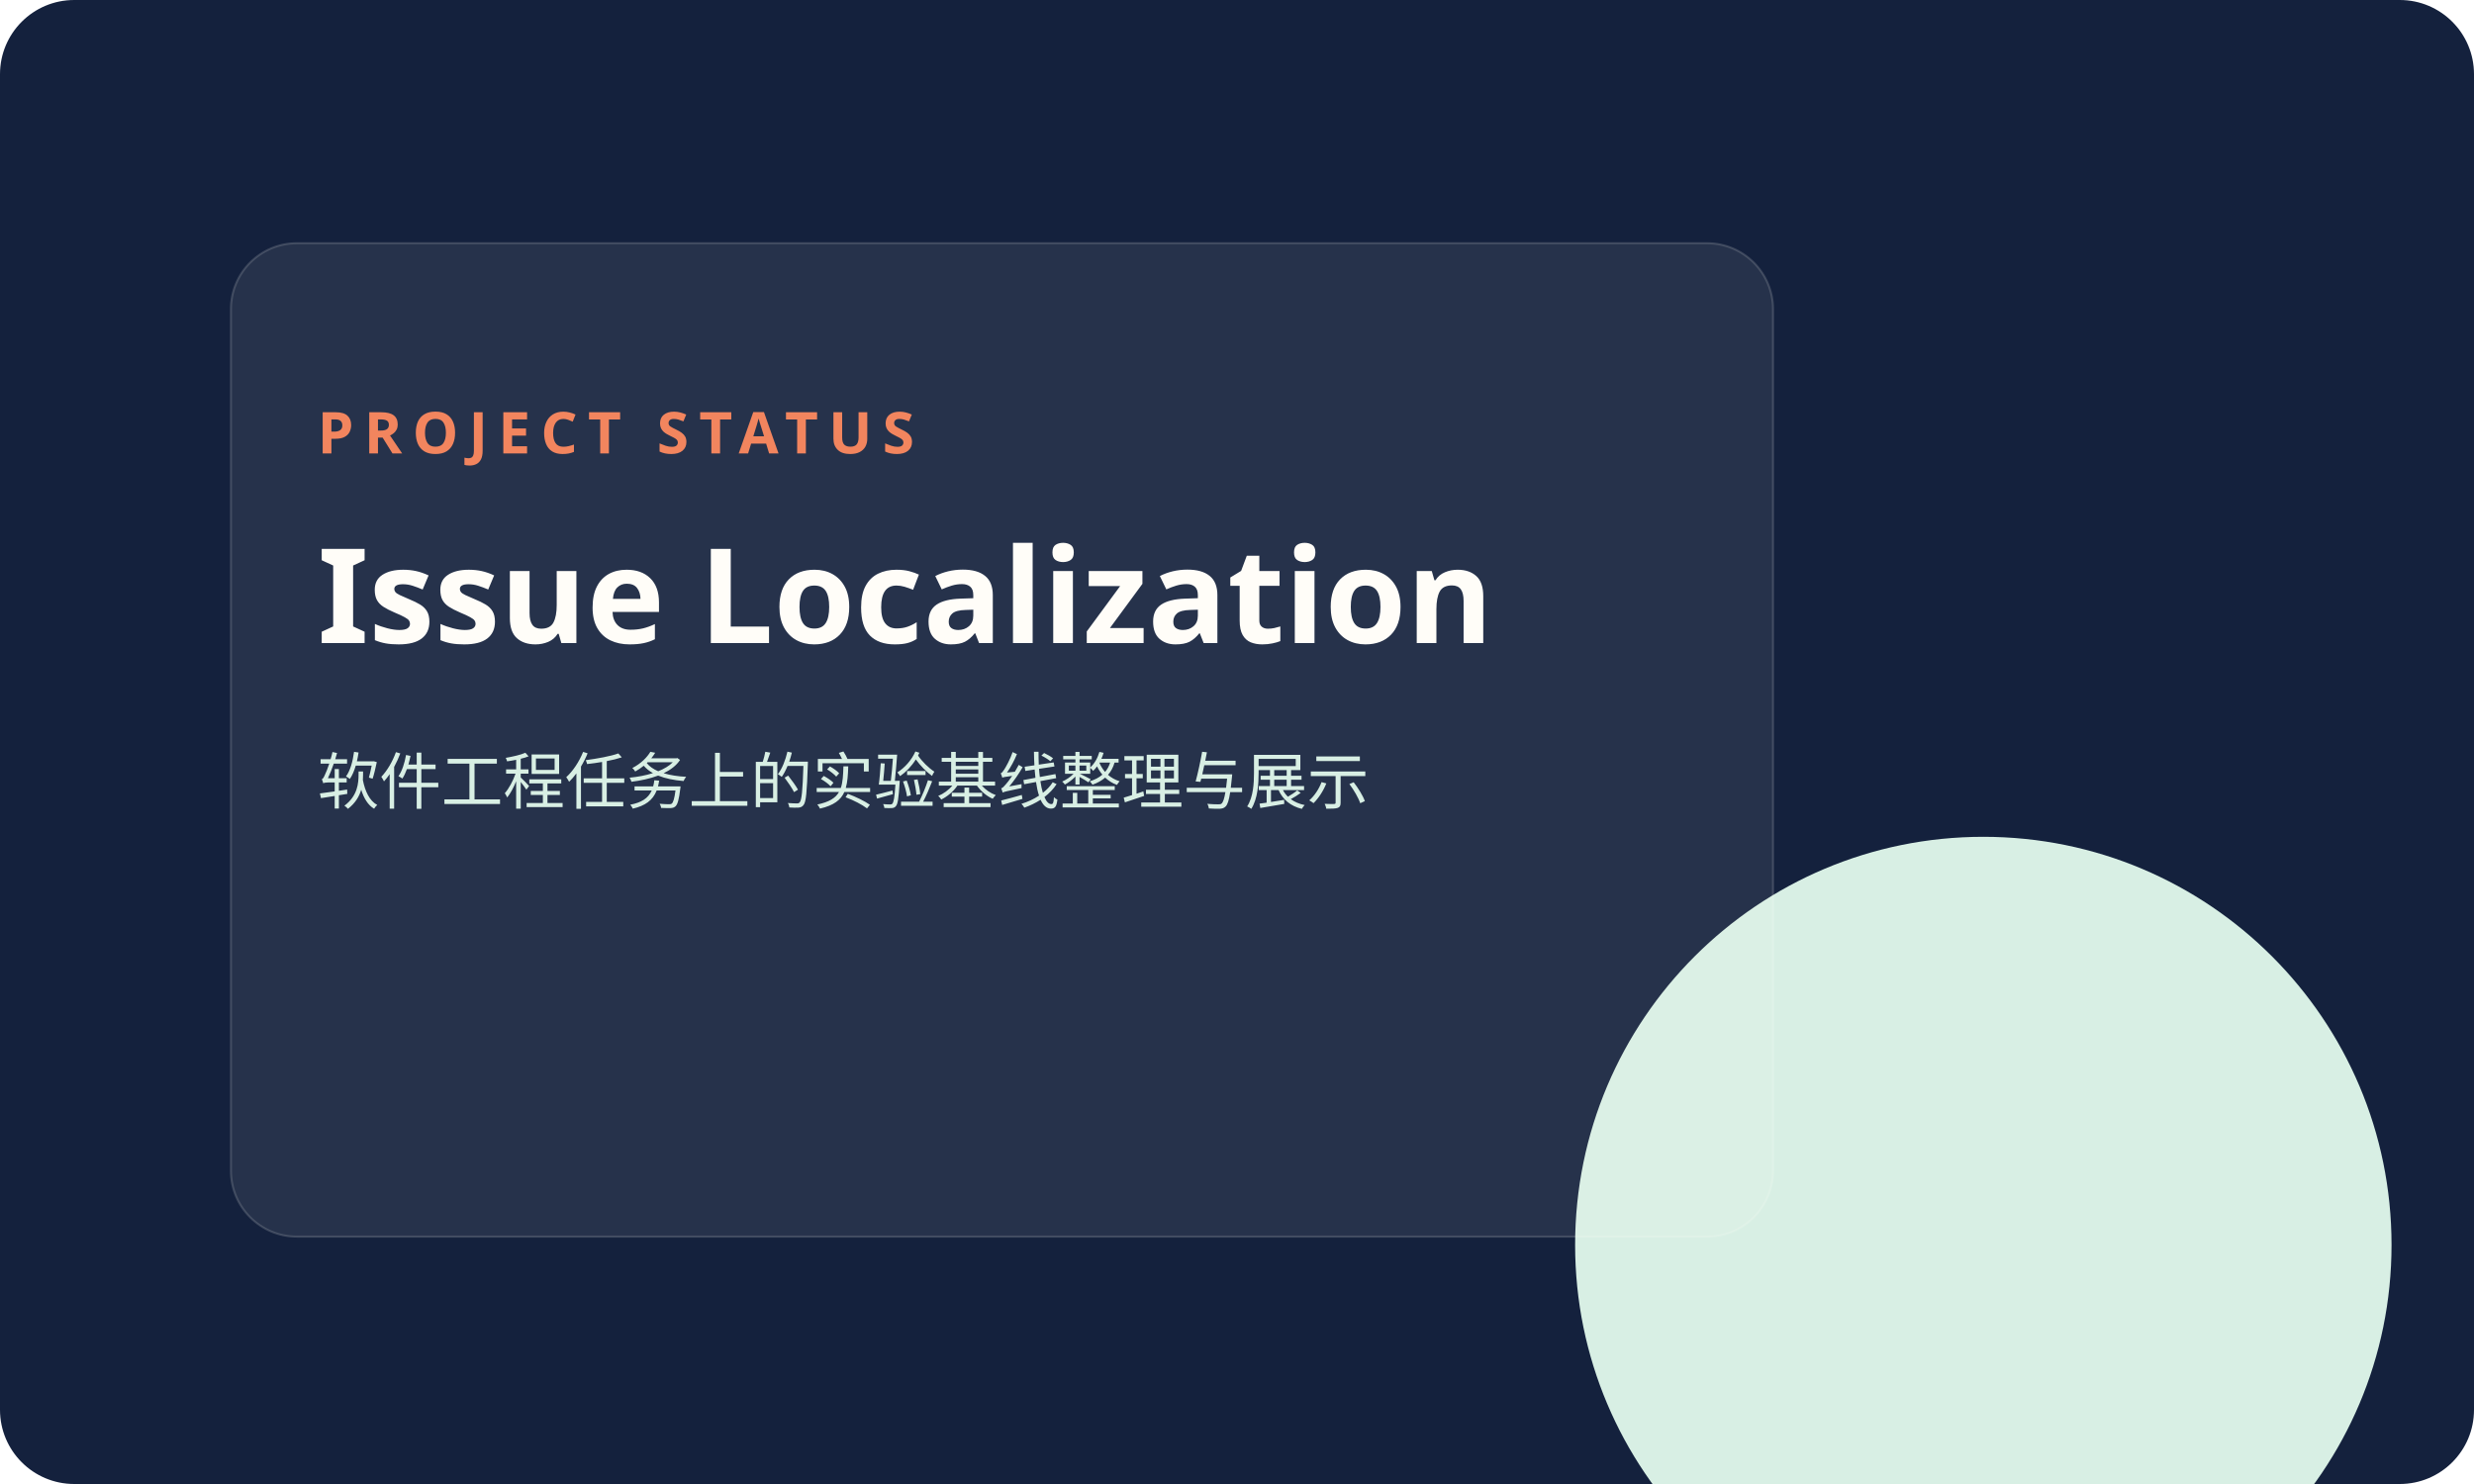
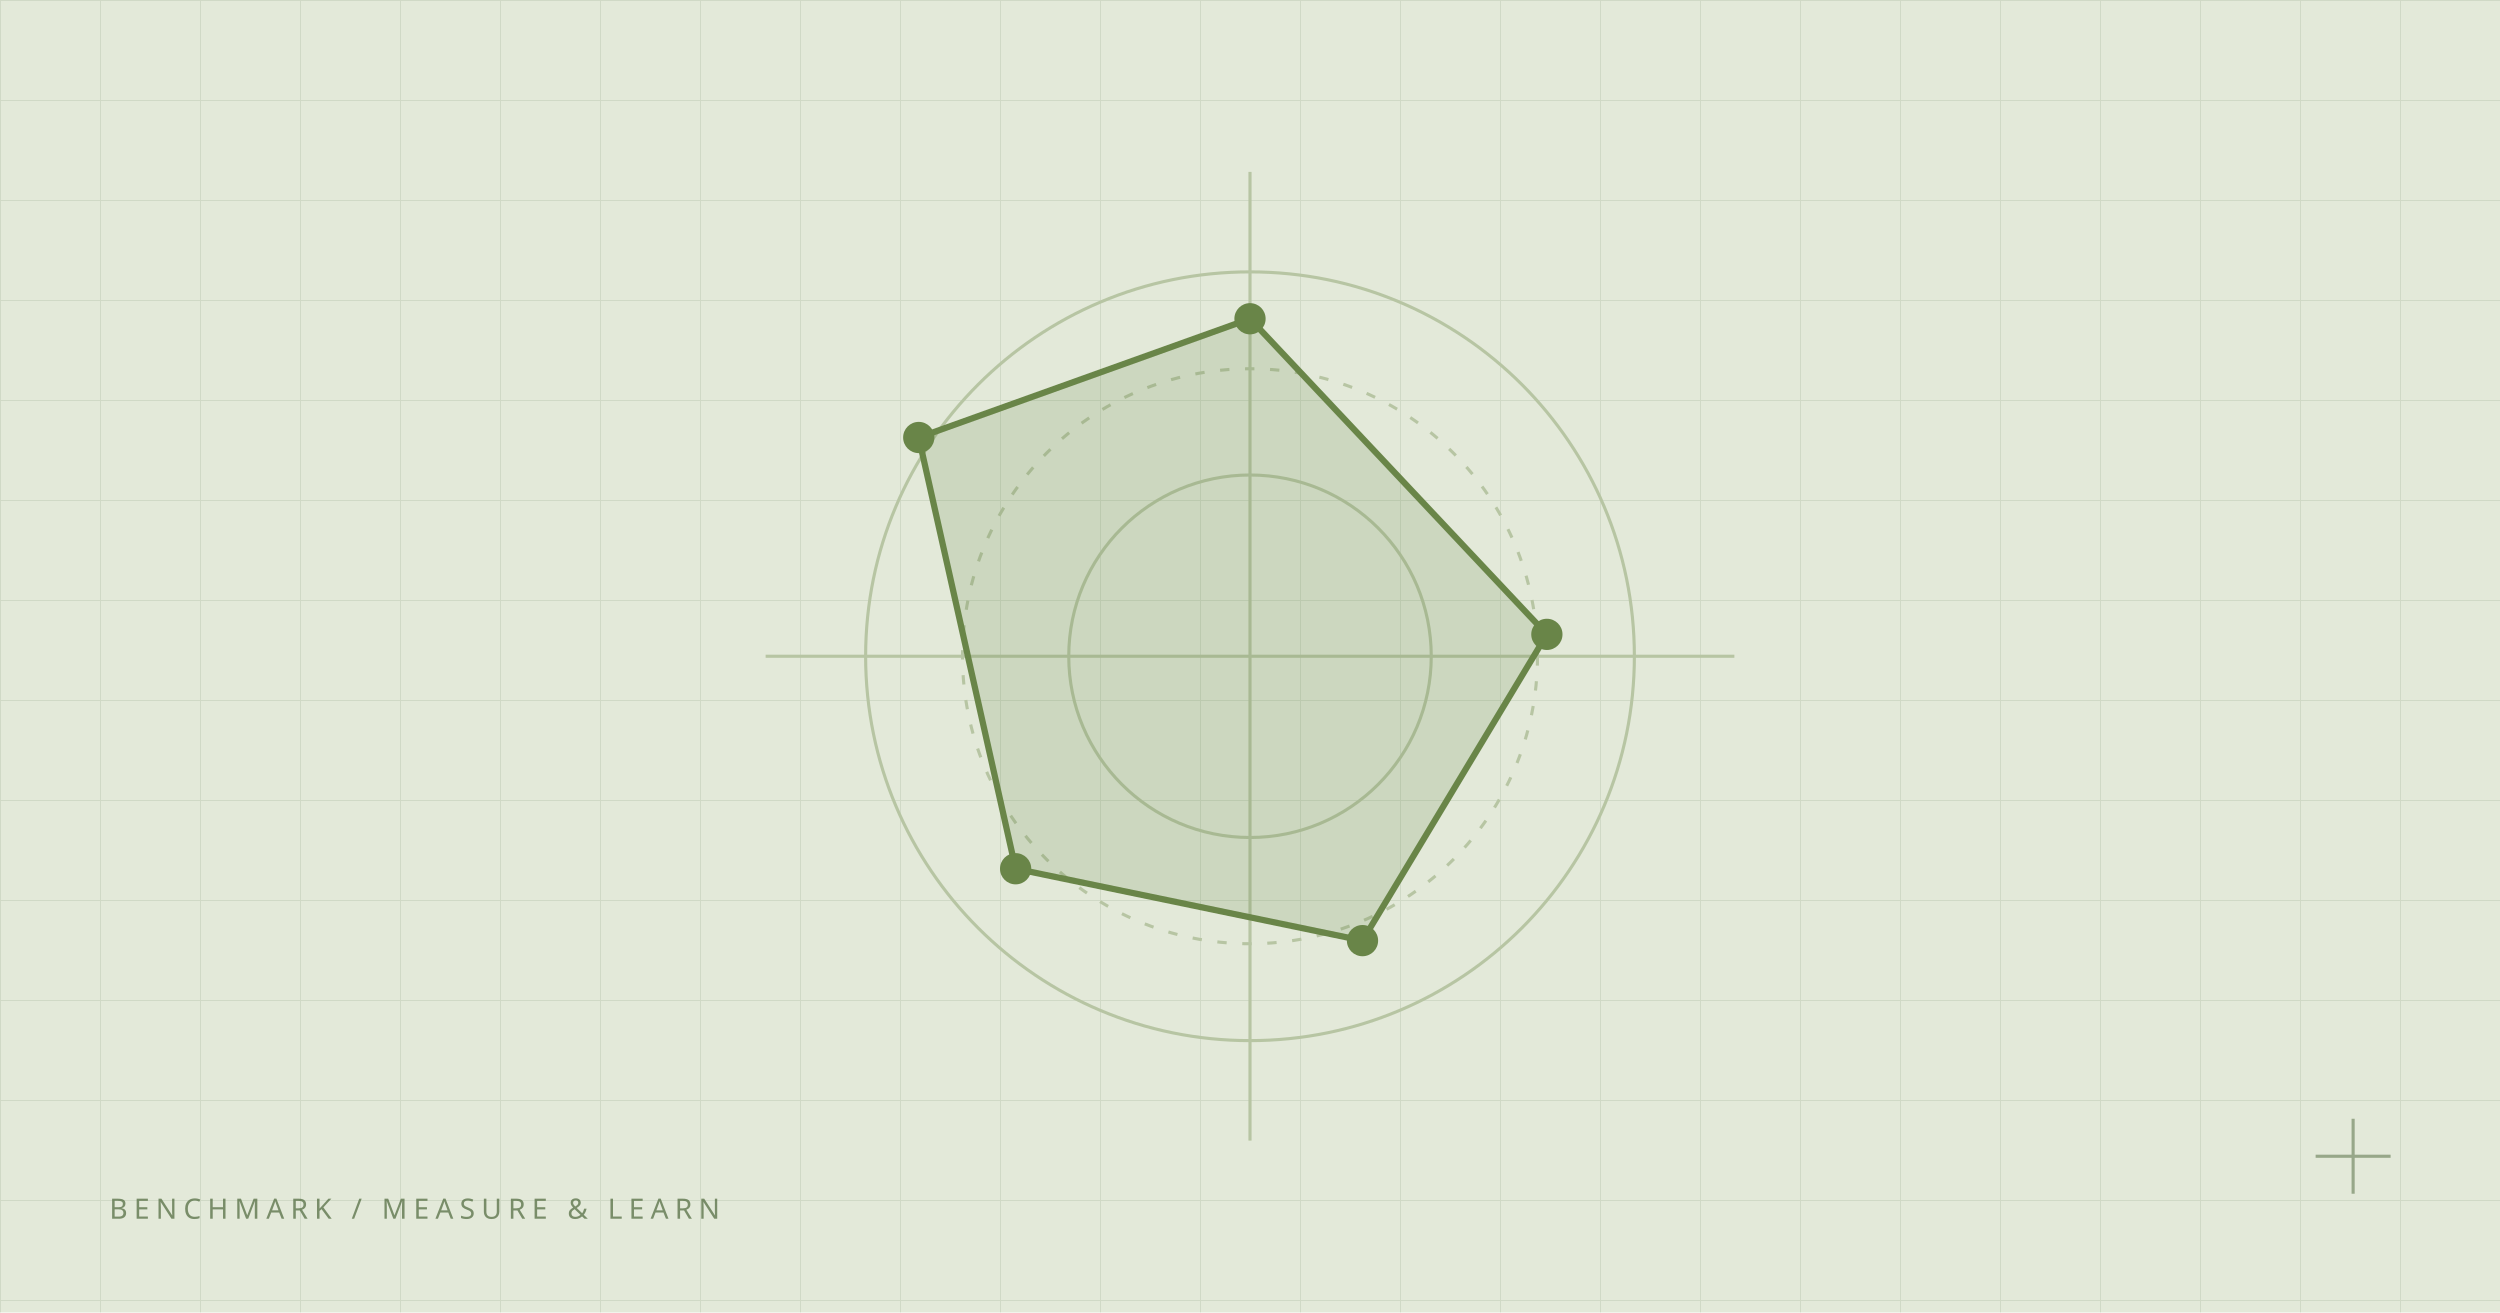
- <svg xmlns="http://www.w3.org/2000/svg" width="1200" height="720" viewBox="0 0 1200 720" fill="none">
-   <rect width="1200" height="720" rx="36" fill="#14213D" />
-   <circle cx="962" cy="604" r="198" fill="#D8EFE4" />
-   <rect x="112" y="118" width="748" height="482" rx="32" fill="#FFFDF8" fill-opacity="0.08" stroke="#FFFDF8" stroke-opacity="0.16" />
-   <text x="154" y="220" fill="#F2855E" font-family="Space Grotesk, sans-serif" font-size="28" font-weight="700" letter-spacing="5">PROJECT STATUS</text>
-   <text x="154" y="312" fill="#FFFDF8" font-family="Space Grotesk, sans-serif" font-size="64" font-weight="700">Issue Localization</text>
-   <text x="154" y="390" fill="#D8EFE4" font-family="'Noto Sans SC', sans-serif" font-size="30">软件工程任务上的实验基线整理与展示</text>
+ <svg xmlns="http://www.w3.org/2000/svg" width="800" height="420" viewBox="0 0 800 420" fill="none" color="#4b6639">
+   <rect width="800" height="420" fill="#e3e9d9" />
+   <defs>
+     <pattern id="grid" width="32" height="32" patternUnits="userSpaceOnUse">
+       <path d="M32 0H0v32" fill="none" stroke="currentColor" stroke-width=".6" opacity=".13" />
+     </pattern>
+   </defs>
+   <rect width="800" height="420" fill="url(#grid)" />
+   <circle cx="400" cy="210" r="123" stroke="#b7c5a3" />
+   <circle cx="400" cy="210" r="92" stroke="#b7c5a3" stroke-dasharray="3 5" />
+   <circle cx="400" cy="210" r="58" stroke="#b7c5a3" />
+   <path d="M245 210h310M400 55v310" stroke="#b7c5a3" />
+   <path d="m400 102 95 101-59 98-111-23-31-138Z" fill="#698548" fill-opacity=".18" stroke="#698548" stroke-width="2" />
+   <g fill="#698548">
+     <circle cx="400" cy="102" r="5" />
+     <circle cx="495" cy="203" r="5" />
+     <circle cx="436" cy="301" r="5" />
+     <circle cx="325" cy="278" r="5" />
+     <circle cx="294" cy="140" r="5" />
+   </g>
+   <text x="35" y="390" font-family="sans-serif" font-size="9" letter-spacing="2" fill="#4b6639" opacity=".7">BENCHMARK / MEASURE &amp; LEARN</text>
+   <path d="M741 370h24m-12-12v24" stroke="#4b6639" opacity=".5" />
</svg>
